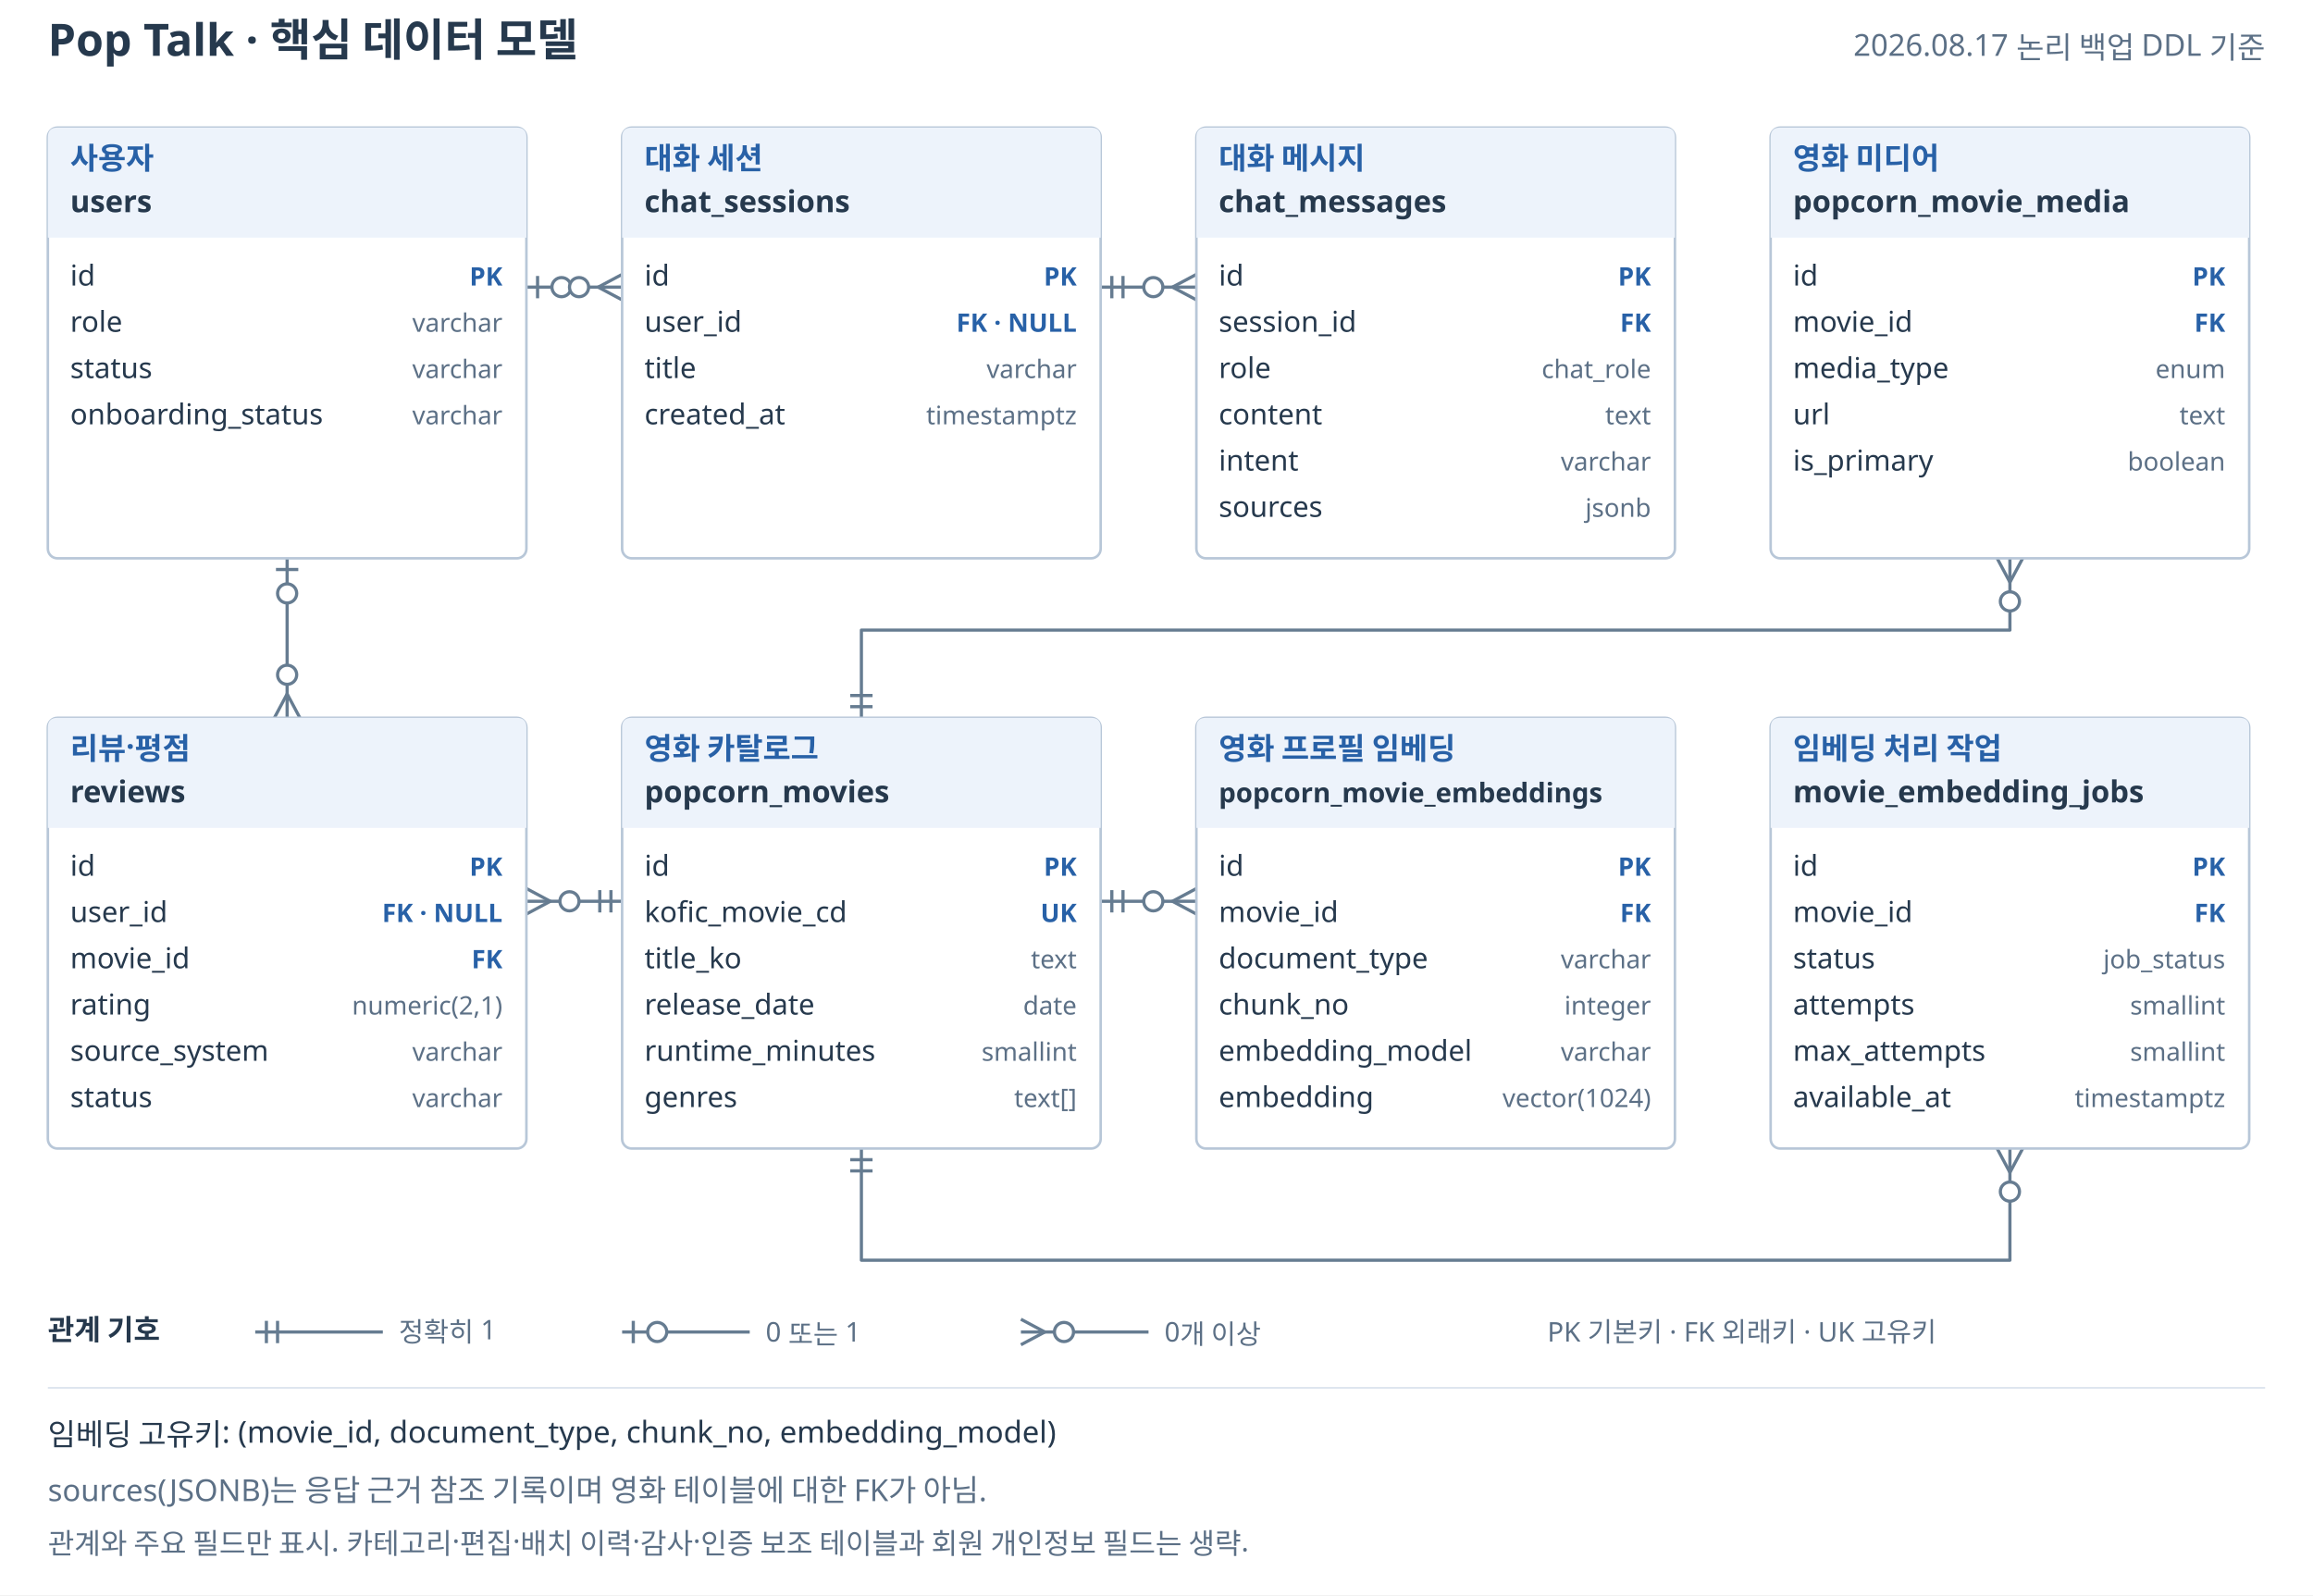
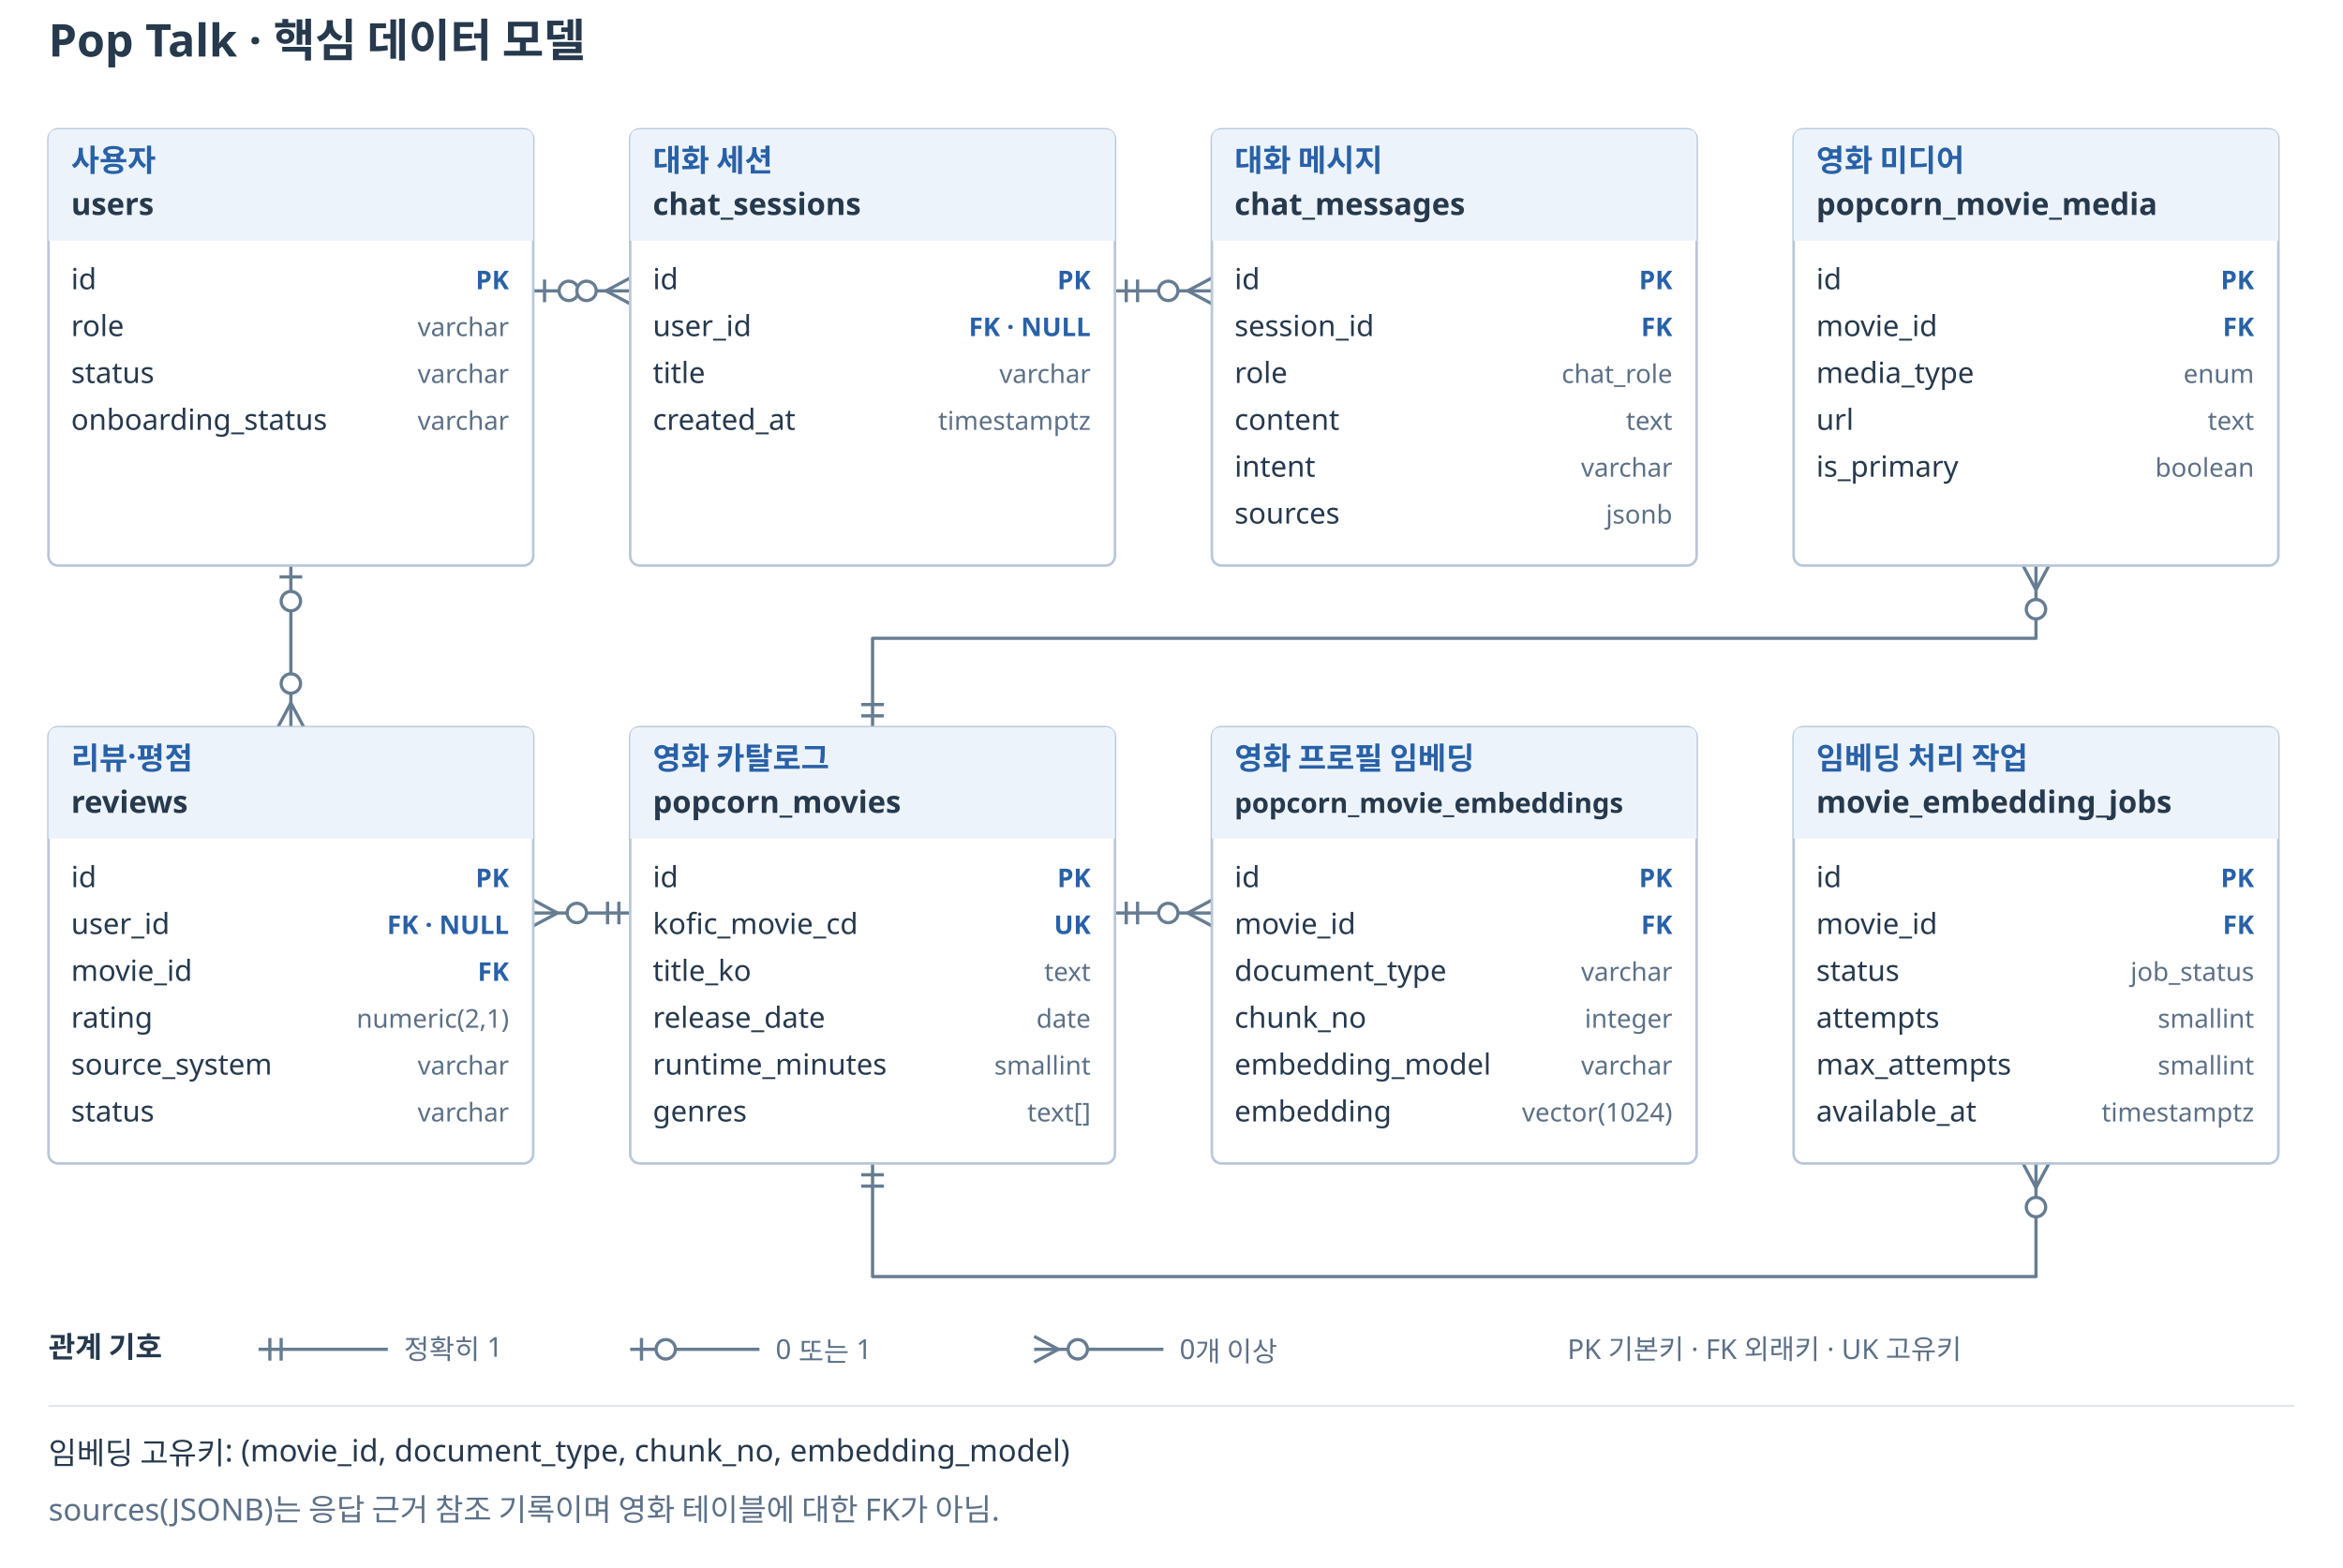
- <svg xmlns="http://www.w3.org/2000/svg" viewBox="0 0 1450 1000" role="img" aria-labelledby="title desc">
+ <svg xmlns="http://www.w3.org/2000/svg" viewBox="0 0 1450 970" role="img" aria-labelledby="title desc">
  <style>text{font-family:"Malgun Gothic",sans-serif;fill:#26394d}.title{font-weight:700}.muted{fill:#5c7086}.key{fill:#2861a7;font-weight:700}.entity{font-size:20px;font-weight:700}</style>
  <rect width="1450" height="1000" fill="#fff" />
  <text x="30" y="35" font-size="28" class="title" text-anchor="start">Pop Talk · 핵심 데이터 모델</text>
-   <text x="1420" y="35" font-size="19" class="muted" text-anchor="end">2026.08.17 논리 백업 DDL 기준</text>
  <polyline points="330,180 390,180" fill="none" stroke="#667c91" stroke-width="2" stroke-linejoin="round" />
  <polyline points="337,173 337,187" fill="none" stroke="#667c91" stroke-width="2" stroke-linejoin="round" />
  <circle cx="352" cy="180" r="6" fill="white" stroke="#667c91" stroke-width="2" />
  <polyline points="390,188 375,180 390,172" fill="none" stroke="#667c91" stroke-width="2" stroke-linejoin="round" />
  <circle cx="363" cy="180" r="6" fill="white" stroke="#667c91" stroke-width="2" />
  <polyline points="690,180 750,180" fill="none" stroke="#667c91" stroke-width="2" stroke-linejoin="round" />
  <polyline points="697,173 697,187" fill="none" stroke="#667c91" stroke-width="2" stroke-linejoin="round" />
  <polyline points="704,173 704,187" fill="none" stroke="#667c91" stroke-width="2" stroke-linejoin="round" />
  <polyline points="750,188 735,180 750,172" fill="none" stroke="#667c91" stroke-width="2" stroke-linejoin="round" />
  <circle cx="723" cy="180" r="6" fill="white" stroke="#667c91" stroke-width="2" />
  <polyline points="180,350 180,450" fill="none" stroke="#667c91" stroke-width="2" stroke-linejoin="round" />
  <polyline points="187,357 173,357" fill="none" stroke="#667c91" stroke-width="2" stroke-linejoin="round" />
  <circle cx="180" cy="372" r="6" fill="white" stroke="#667c91" stroke-width="2" />
  <polyline points="172,450 180,435 188,450" fill="none" stroke="#667c91" stroke-width="2" stroke-linejoin="round" />
  <circle cx="180" cy="423" r="6" fill="white" stroke="#667c91" stroke-width="2" />
  <polyline points="390,565 330,565" fill="none" stroke="#667c91" stroke-width="2" stroke-linejoin="round" />
  <polyline points="383,572 383,558" fill="none" stroke="#667c91" stroke-width="2" stroke-linejoin="round" />
  <polyline points="376,572 376,558" fill="none" stroke="#667c91" stroke-width="2" stroke-linejoin="round" />
  <polyline points="330,557 345,565 330,573" fill="none" stroke="#667c91" stroke-width="2" stroke-linejoin="round" />
  <circle cx="357" cy="565" r="6" fill="white" stroke="#667c91" stroke-width="2" />
  <polyline points="690,565 750,565" fill="none" stroke="#667c91" stroke-width="2" stroke-linejoin="round" />
  <polyline points="697,558 697,572" fill="none" stroke="#667c91" stroke-width="2" stroke-linejoin="round" />
  <polyline points="704,558 704,572" fill="none" stroke="#667c91" stroke-width="2" stroke-linejoin="round" />
  <polyline points="750,573 735,565 750,557" fill="none" stroke="#667c91" stroke-width="2" stroke-linejoin="round" />
  <circle cx="723" cy="565" r="6" fill="white" stroke="#667c91" stroke-width="2" />
  <polyline points="540,450 540,395 1260,395 1260,350" fill="none" stroke="#667c91" stroke-width="2" stroke-linejoin="round" />
  <polyline points="533,443 547,443" fill="none" stroke="#667c91" stroke-width="2" stroke-linejoin="round" />
  <polyline points="533,436 547,436" fill="none" stroke="#667c91" stroke-width="2" stroke-linejoin="round" />
  <polyline points="1268,350 1260,365 1252,350" fill="none" stroke="#667c91" stroke-width="2" stroke-linejoin="round" />
  <circle cx="1260" cy="377" r="6" fill="white" stroke="#667c91" stroke-width="2" />
  <polyline points="540,720 540,790 1260,790 1260,720" fill="none" stroke="#667c91" stroke-width="2" stroke-linejoin="round" />
  <polyline points="547,727 533,727" fill="none" stroke="#667c91" stroke-width="2" stroke-linejoin="round" />
  <polyline points="547,734 533,734" fill="none" stroke="#667c91" stroke-width="2" stroke-linejoin="round" />
  <polyline points="1268,720 1260,735 1252,720" fill="none" stroke="#667c91" stroke-width="2" stroke-linejoin="round" />
  <circle cx="1260" cy="747" r="6" fill="white" stroke="#667c91" stroke-width="2" />
  <rect x="30" y="80" width="300" height="270" rx="6" fill="#fff" stroke="#b8c7d8" stroke-width="1.6" />
  <path d="M36 80H324Q330 80 330 86V149H30V86Q30 80 36 80" fill="#edf3fb" />
  <text x="44" y="106" font-size="19" class="key" text-anchor="start">사용자</text>
  <text x="44" y="133" font-size="19" class="title" text-anchor="start">users</text>
  <text x="44" y="179" font-size="18" class="" text-anchor="start">id</text>
  <text x="315" y="179" font-size="16" class="key" text-anchor="end">PK</text>
  <text x="44" y="208" font-size="18" class="" text-anchor="start">role</text>
  <text x="315" y="208" font-size="16" class="muted" text-anchor="end">varchar</text>
  <text x="44" y="237" font-size="18" class="" text-anchor="start">status</text>
  <text x="315" y="237" font-size="16" class="muted" text-anchor="end">varchar</text>
  <text x="44" y="266" font-size="18" class="" text-anchor="start">onboarding_status</text>
  <text x="315" y="266" font-size="16" class="muted" text-anchor="end">varchar</text>
  <rect x="390" y="80" width="300" height="270" rx="6" fill="#fff" stroke="#b8c7d8" stroke-width="1.6" />
  <path d="M396 80H684Q690 80 690 86V149H390V86Q390 80 396 80" fill="#edf3fb" />
  <text x="404" y="106" font-size="19" class="key" text-anchor="start">대화 세션</text>
  <text x="404" y="133" font-size="19" class="title" text-anchor="start">chat_sessions</text>
  <text x="404" y="179" font-size="18" class="" text-anchor="start">id</text>
  <text x="675" y="179" font-size="16" class="key" text-anchor="end">PK</text>
  <text x="404" y="208" font-size="18" class="" text-anchor="start">user_id</text>
  <text x="675" y="208" font-size="16" class="key" text-anchor="end">FK · NULL</text>
  <text x="404" y="237" font-size="18" class="" text-anchor="start">title</text>
  <text x="675" y="237" font-size="16" class="muted" text-anchor="end">varchar</text>
  <text x="404" y="266" font-size="18" class="" text-anchor="start">created_at</text>
  <text x="675" y="266" font-size="16" class="muted" text-anchor="end">timestamptz</text>
  <rect x="750" y="80" width="300" height="270" rx="6" fill="#fff" stroke="#b8c7d8" stroke-width="1.6" />
  <path d="M756 80H1044Q1050 80 1050 86V149H750V86Q750 80 756 80" fill="#edf3fb" />
  <text x="764" y="106" font-size="19" class="key" text-anchor="start">대화 메시지</text>
  <text x="764" y="133" font-size="19" class="title" text-anchor="start">chat_messages</text>
  <text x="764" y="179" font-size="18" class="" text-anchor="start">id</text>
  <text x="1035" y="179" font-size="16" class="key" text-anchor="end">PK</text>
  <text x="764" y="208" font-size="18" class="" text-anchor="start">session_id</text>
  <text x="1035" y="208" font-size="16" class="key" text-anchor="end">FK</text>
  <text x="764" y="237" font-size="18" class="" text-anchor="start">role</text>
  <text x="1035" y="237" font-size="16" class="muted" text-anchor="end">chat_role</text>
  <text x="764" y="266" font-size="18" class="" text-anchor="start">content</text>
  <text x="1035" y="266" font-size="16" class="muted" text-anchor="end">text</text>
  <text x="764" y="295" font-size="18" class="" text-anchor="start">intent</text>
  <text x="1035" y="295" font-size="16" class="muted" text-anchor="end">varchar</text>
  <text x="764" y="324" font-size="18" class="" text-anchor="start">sources</text>
  <text x="1035" y="324" font-size="16" class="muted" text-anchor="end">jsonb</text>
  <rect x="1110" y="80" width="300" height="270" rx="6" fill="#fff" stroke="#b8c7d8" stroke-width="1.6" />
  <path d="M1116 80H1404Q1410 80 1410 86V149H1110V86Q1110 80 1116 80" fill="#edf3fb" />
  <text x="1124" y="106" font-size="19" class="key" text-anchor="start">영화 미디어</text>
  <text x="1124" y="133" font-size="19" class="title" text-anchor="start">popcorn_movie_media</text>
  <text x="1124" y="179" font-size="18" class="" text-anchor="start">id</text>
  <text x="1395" y="179" font-size="16" class="key" text-anchor="end">PK</text>
  <text x="1124" y="208" font-size="18" class="" text-anchor="start">movie_id</text>
  <text x="1395" y="208" font-size="16" class="key" text-anchor="end">FK</text>
  <text x="1124" y="237" font-size="18" class="" text-anchor="start">media_type</text>
  <text x="1395" y="237" font-size="16" class="muted" text-anchor="end">enum</text>
  <text x="1124" y="266" font-size="18" class="" text-anchor="start">url</text>
  <text x="1395" y="266" font-size="16" class="muted" text-anchor="end">text</text>
  <text x="1124" y="295" font-size="18" class="" text-anchor="start">is_primary</text>
  <text x="1395" y="295" font-size="16" class="muted" text-anchor="end">boolean</text>
  <rect x="30" y="450" width="300" height="270" rx="6" fill="#fff" stroke="#b8c7d8" stroke-width="1.6" />
  <path d="M36 450H324Q330 450 330 456V519H30V456Q30 450 36 450" fill="#edf3fb" />
  <text x="44" y="476" font-size="19" class="key" text-anchor="start">리뷰·평점</text>
  <text x="44" y="503" font-size="19" class="title" text-anchor="start">reviews</text>
  <text x="44" y="549" font-size="18" class="" text-anchor="start">id</text>
  <text x="315" y="549" font-size="16" class="key" text-anchor="end">PK</text>
  <text x="44" y="578" font-size="18" class="" text-anchor="start">user_id</text>
  <text x="315" y="578" font-size="16" class="key" text-anchor="end">FK · NULL</text>
  <text x="44" y="607" font-size="18" class="" text-anchor="start">movie_id</text>
  <text x="315" y="607" font-size="16" class="key" text-anchor="end">FK</text>
  <text x="44" y="636" font-size="18" class="" text-anchor="start">rating</text>
  <text x="315" y="636" font-size="16" class="muted" text-anchor="end">numeric(2,1)</text>
  <text x="44" y="665" font-size="18" class="" text-anchor="start">source_system</text>
  <text x="315" y="665" font-size="16" class="muted" text-anchor="end">varchar</text>
  <text x="44" y="694" font-size="18" class="" text-anchor="start">status</text>
  <text x="315" y="694" font-size="16" class="muted" text-anchor="end">varchar</text>
  <rect x="390" y="450" width="300" height="270" rx="6" fill="#fff" stroke="#b8c7d8" stroke-width="1.6" />
  <path d="M396 450H684Q690 450 690 456V519H390V456Q390 450 396 450" fill="#edf3fb" />
  <text x="404" y="476" font-size="19" class="key" text-anchor="start">영화 카탈로그</text>
  <text x="404" y="503" font-size="19" class="title" text-anchor="start">popcorn_movies</text>
  <text x="404" y="549" font-size="18" class="" text-anchor="start">id</text>
  <text x="675" y="549" font-size="16" class="key" text-anchor="end">PK</text>
  <text x="404" y="578" font-size="18" class="" text-anchor="start">kofic_movie_cd</text>
  <text x="675" y="578" font-size="16" class="key" text-anchor="end">UK</text>
  <text x="404" y="607" font-size="18" class="" text-anchor="start">title_ko</text>
  <text x="675" y="607" font-size="16" class="muted" text-anchor="end">text</text>
  <text x="404" y="636" font-size="18" class="" text-anchor="start">release_date</text>
  <text x="675" y="636" font-size="16" class="muted" text-anchor="end">date</text>
  <text x="404" y="665" font-size="18" class="" text-anchor="start">runtime_minutes</text>
  <text x="675" y="665" font-size="16" class="muted" text-anchor="end">smallint</text>
  <text x="404" y="694" font-size="18" class="" text-anchor="start">genres</text>
  <text x="675" y="694" font-size="16" class="muted" text-anchor="end">text[]</text>
  <rect x="750" y="450" width="300" height="270" rx="6" fill="#fff" stroke="#b8c7d8" stroke-width="1.6" />
  <path d="M756 450H1044Q1050 450 1050 456V519H750V456Q750 450 756 450" fill="#edf3fb" />
  <text x="764" y="476" font-size="19" class="key" text-anchor="start">영화 프로필 임베딩</text>
  <text x="764" y="503" font-size="17" class="title" text-anchor="start">popcorn_movie_embeddings</text>
  <text x="764" y="549" font-size="18" class="" text-anchor="start">id</text>
  <text x="1035" y="549" font-size="16" class="key" text-anchor="end">PK</text>
  <text x="764" y="578" font-size="18" class="" text-anchor="start">movie_id</text>
  <text x="1035" y="578" font-size="16" class="key" text-anchor="end">FK</text>
  <text x="764" y="607" font-size="18" class="" text-anchor="start">document_type</text>
  <text x="1035" y="607" font-size="16" class="muted" text-anchor="end">varchar</text>
  <text x="764" y="636" font-size="18" class="" text-anchor="start">chunk_no</text>
  <text x="1035" y="636" font-size="16" class="muted" text-anchor="end">integer</text>
  <text x="764" y="665" font-size="18" class="" text-anchor="start">embedding_model</text>
  <text x="1035" y="665" font-size="16" class="muted" text-anchor="end">varchar</text>
  <text x="764" y="694" font-size="18" class="" text-anchor="start">embedding</text>
  <text x="1035" y="694" font-size="16" class="muted" text-anchor="end">vector(1024)</text>
  <rect x="1110" y="450" width="300" height="270" rx="6" fill="#fff" stroke="#b8c7d8" stroke-width="1.6" />
  <path d="M1116 450H1404Q1410 450 1410 456V519H1110V456Q1110 450 1116 450" fill="#edf3fb" />
  <text x="1124" y="476" font-size="19" class="key" text-anchor="start">임베딩 처리 작업</text>
  <text x="1124" y="503" font-size="19" class="title" text-anchor="start">movie_embedding_jobs</text>
  <text x="1124" y="549" font-size="18" class="" text-anchor="start">id</text>
  <text x="1395" y="549" font-size="16" class="key" text-anchor="end">PK</text>
  <text x="1124" y="578" font-size="18" class="" text-anchor="start">movie_id</text>
  <text x="1395" y="578" font-size="16" class="key" text-anchor="end">FK</text>
  <text x="1124" y="607" font-size="18" class="" text-anchor="start">status</text>
  <text x="1395" y="607" font-size="16" class="muted" text-anchor="end">job_status</text>
  <text x="1124" y="636" font-size="18" class="" text-anchor="start">attempts</text>
  <text x="1395" y="636" font-size="16" class="muted" text-anchor="end">smallint</text>
  <text x="1124" y="665" font-size="18" class="" text-anchor="start">max_attempts</text>
  <text x="1395" y="665" font-size="16" class="muted" text-anchor="end">smallint</text>
  <text x="1124" y="694" font-size="18" class="" text-anchor="start">available_at</text>
  <text x="1395" y="694" font-size="16" class="muted" text-anchor="end">timestamptz</text>
  <text x="30" y="840" font-size="18" class="title" text-anchor="start">관계 기호</text>
  <polyline points="160,835 240,835" fill="none" stroke="#667c91" stroke-width="2" stroke-linejoin="round" />
  <polyline points="167,828 167,842" fill="none" stroke="#667c91" stroke-width="2" stroke-linejoin="round" />
  <polyline points="174,828 174,842" fill="none" stroke="#667c91" stroke-width="2" stroke-linejoin="round" />
  <text x="250" y="841" font-size="17" class="muted" text-anchor="start">정확히 1</text>
  <polyline points="390,835 470,835" fill="none" stroke="#667c91" stroke-width="2" stroke-linejoin="round" />
  <polyline points="397,828 397,842" fill="none" stroke="#667c91" stroke-width="2" stroke-linejoin="round" />
  <circle cx="412" cy="835" r="6" fill="white" stroke="#667c91" stroke-width="2" />
  <text x="480" y="841" font-size="17" class="muted" text-anchor="start">0 또는 1</text>
  <polyline points="640,835 720,835" fill="none" stroke="#667c91" stroke-width="2" stroke-linejoin="round" />
  <polyline points="640,827 655,835 640,843" fill="none" stroke="#667c91" stroke-width="2" stroke-linejoin="round" />
  <circle cx="667" cy="835" r="6" fill="white" stroke="#667c91" stroke-width="2" />
  <text x="730" y="841" font-size="17" class="muted" text-anchor="start">0개 이상</text>
  <text x="970" y="841" font-size="17" class="muted" text-anchor="start">PK 기본키 · FK 외래키 · UK 고유키</text>
  <line x1="30" y1="870" x2="1420" y2="870" stroke="#d9e2ec" />
  <text x="30" y="906" font-size="19" class="" text-anchor="start">임베딩 고유키: (movie_id, document_type, chunk_no, embedding_model)</text>
  <text x="30" y="941" font-size="19" class="muted" text-anchor="start">sources(JSONB)는 응답 근거 참조 기록이며 영화 테이블에 대한 FK가 아님.</text>
-   <text x="30" y="974" font-size="18" class="muted" text-anchor="start">관계와 주요 필드만 표시. 카테고리·편집·배치 이력·감사·인증 보조 테이블과 회원 개인정보 필드는 생략.</text>
</svg>
